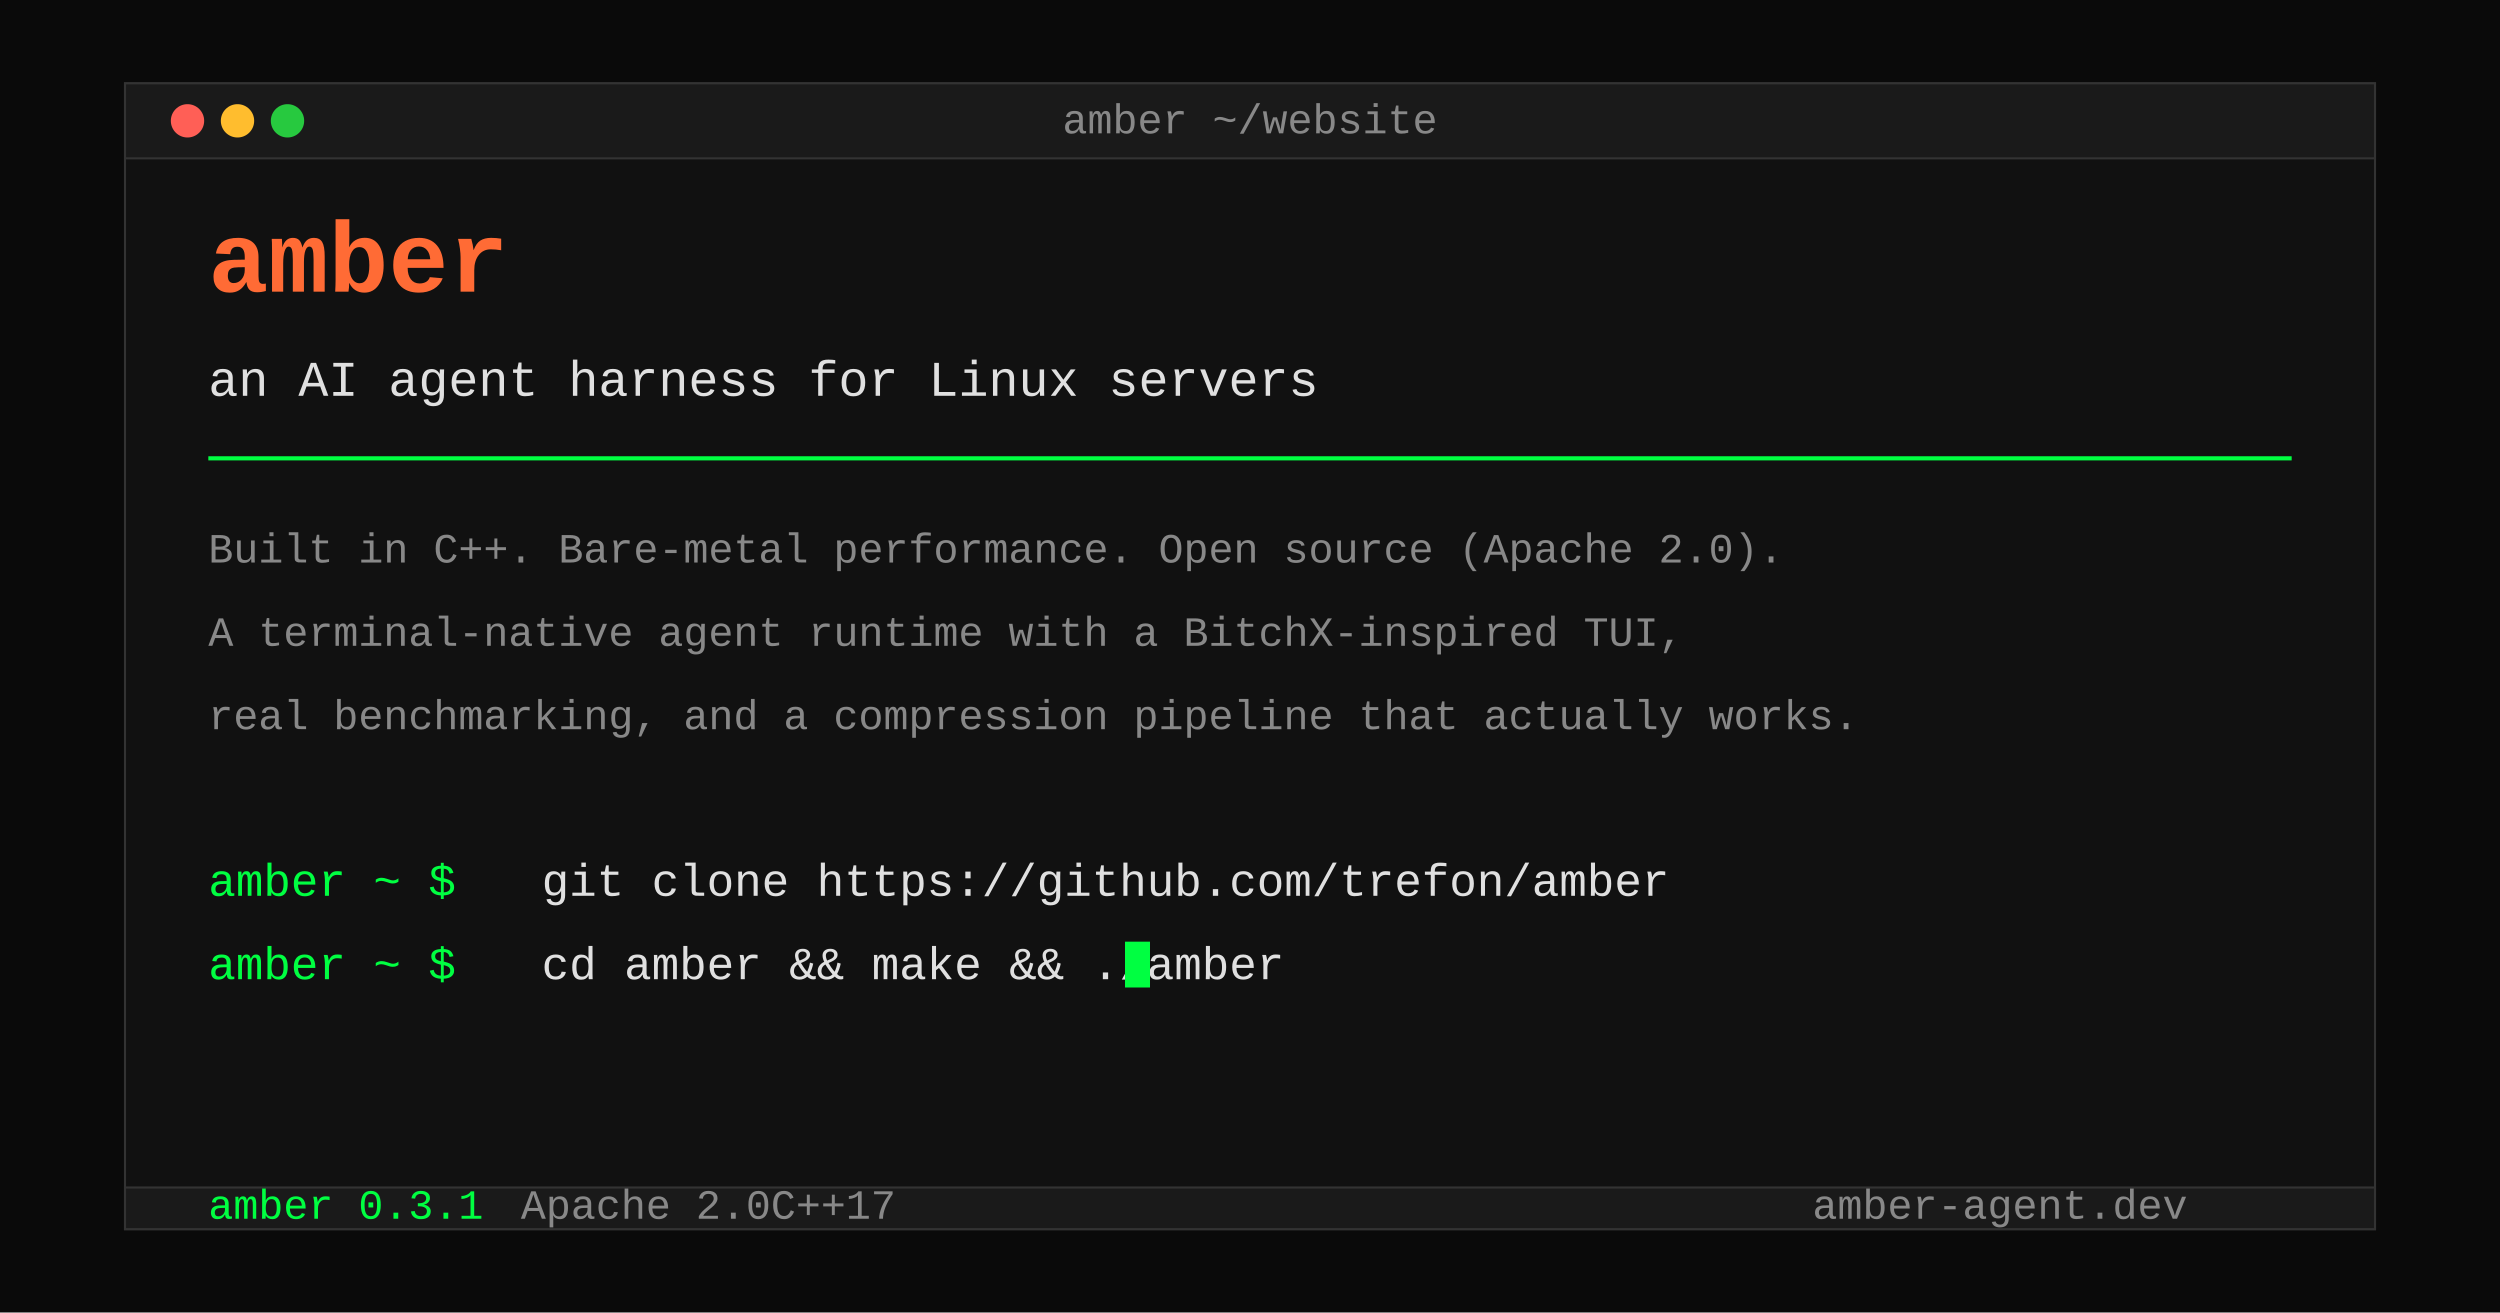
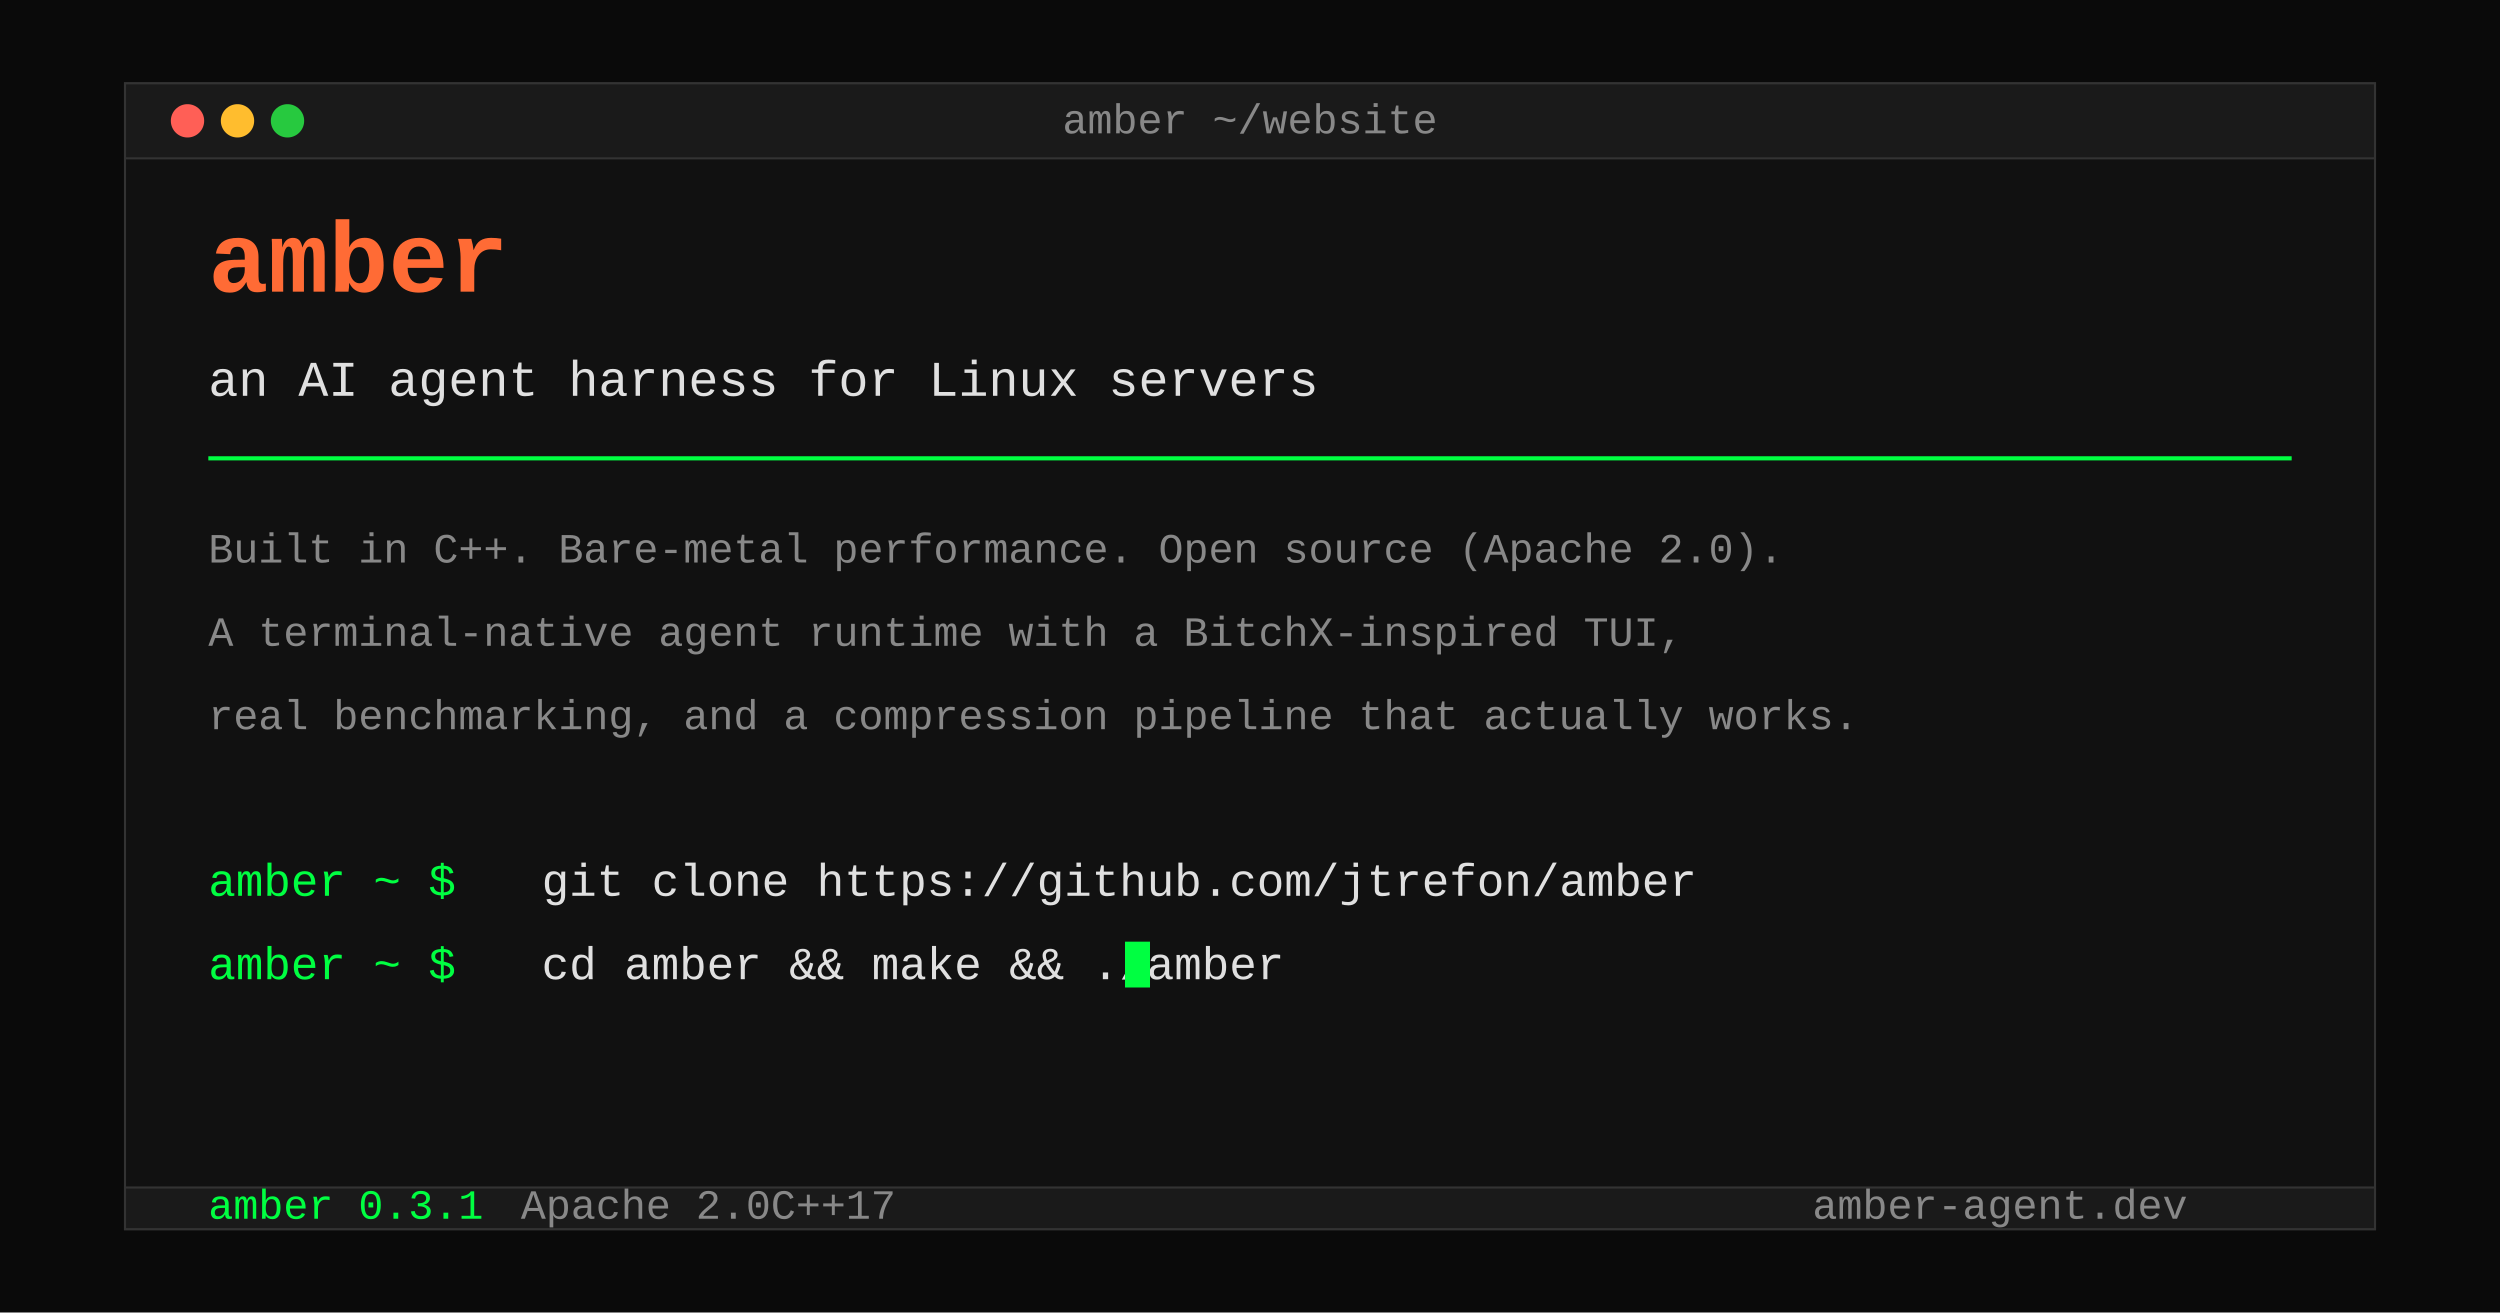
<svg xmlns="http://www.w3.org/2000/svg" width="1200" height="630" viewBox="0 0 1200 630">
  <defs>
    <style>
      .bg { fill: #0a0a0a; }
      .border { stroke: #333; stroke-width: 2; fill: none; }
      .title { fill: #ff6b35; font-family: 'Courier New', monospace; font-size: 48px; font-weight: bold; }
      .subtitle { fill: #e0e0e0; font-family: 'Courier New', monospace; font-size: 24px; }
      .dim { fill: #888; font-family: 'Courier New', monospace; font-size: 20px; }
      .green { fill: #00ff41; font-family: 'Courier New', monospace; font-size: 20px; }
      .code { fill: #e0e0e0; font-family: 'Courier New', monospace; font-size: 22px; }
      .prompt { fill: #00ff41; font-family: 'Courier New', monospace; font-size: 22px; }
      .cursor { fill: #00ff41; }
    </style>
  </defs>
  <rect class="bg" width="1200" height="630" />
  <rect x="60" y="40" width="1080" height="550" rx="0" fill="#111" stroke="#333" stroke-width="1" />
  <rect x="60" y="40" width="1080" height="36" fill="#1a1a1a" stroke="#333" stroke-width="1" />
  <circle cx="90" cy="58" r="8" fill="#ff5f56" />
  <circle cx="114" cy="58" r="8" fill="#ffbd2e" />
  <circle cx="138" cy="58" r="8" fill="#27c93f" />
  <text x="600" y="64" text-anchor="middle" class="dim">amber ~/website</text>
  <text x="100" y="140" class="title">amber</text>
  <text x="100" y="190" class="subtitle">an AI agent harness for Linux servers</text>
  <line x1="100" y1="220" x2="1100" y2="220" stroke="#00ff41" stroke-width="2" />
  <text x="100" y="270" class="dim">Built in C++. Bare-metal performance. Open source (Apache 2.0).</text>
  <text x="100" y="310" class="dim">A terminal-native agent runtime with a BitchX-inspired TUI,</text>
  <text x="100" y="350" class="dim">real benchmarking, and a compression pipeline that actually works.</text>
  <text x="100" y="430" class="prompt">amber ~ $</text>
-   <text x="260" y="430" class="code">git clone https://github.com/trefon/amber</text>
+   <text x="260" y="430" class="code">git clone https://github.com/jtrefon/amber</text>
  <text x="100" y="470" class="prompt">amber ~ $</text>
  <text x="260" y="470" class="code">cd amber &amp;&amp; make &amp;&amp; ./amber</text>
  <rect x="540" y="452" width="12" height="22" class="cursor" />
  <rect x="60" y="570" width="1080" height="20" fill="#1a1a1a" stroke="#333" stroke-width="1" />
  <text x="100" y="585" class="green" font-size="14">amber 0.3.1</text>
  <text x="250" y="585" class="dim" font-size="14">Apache 2.0</text>
  <text x="370" y="585" class="dim" font-size="14">C++17</text>
  <text x="1050" y="585" class="dim" font-size="14" text-anchor="end">amber-agent.dev</text>
</svg>
